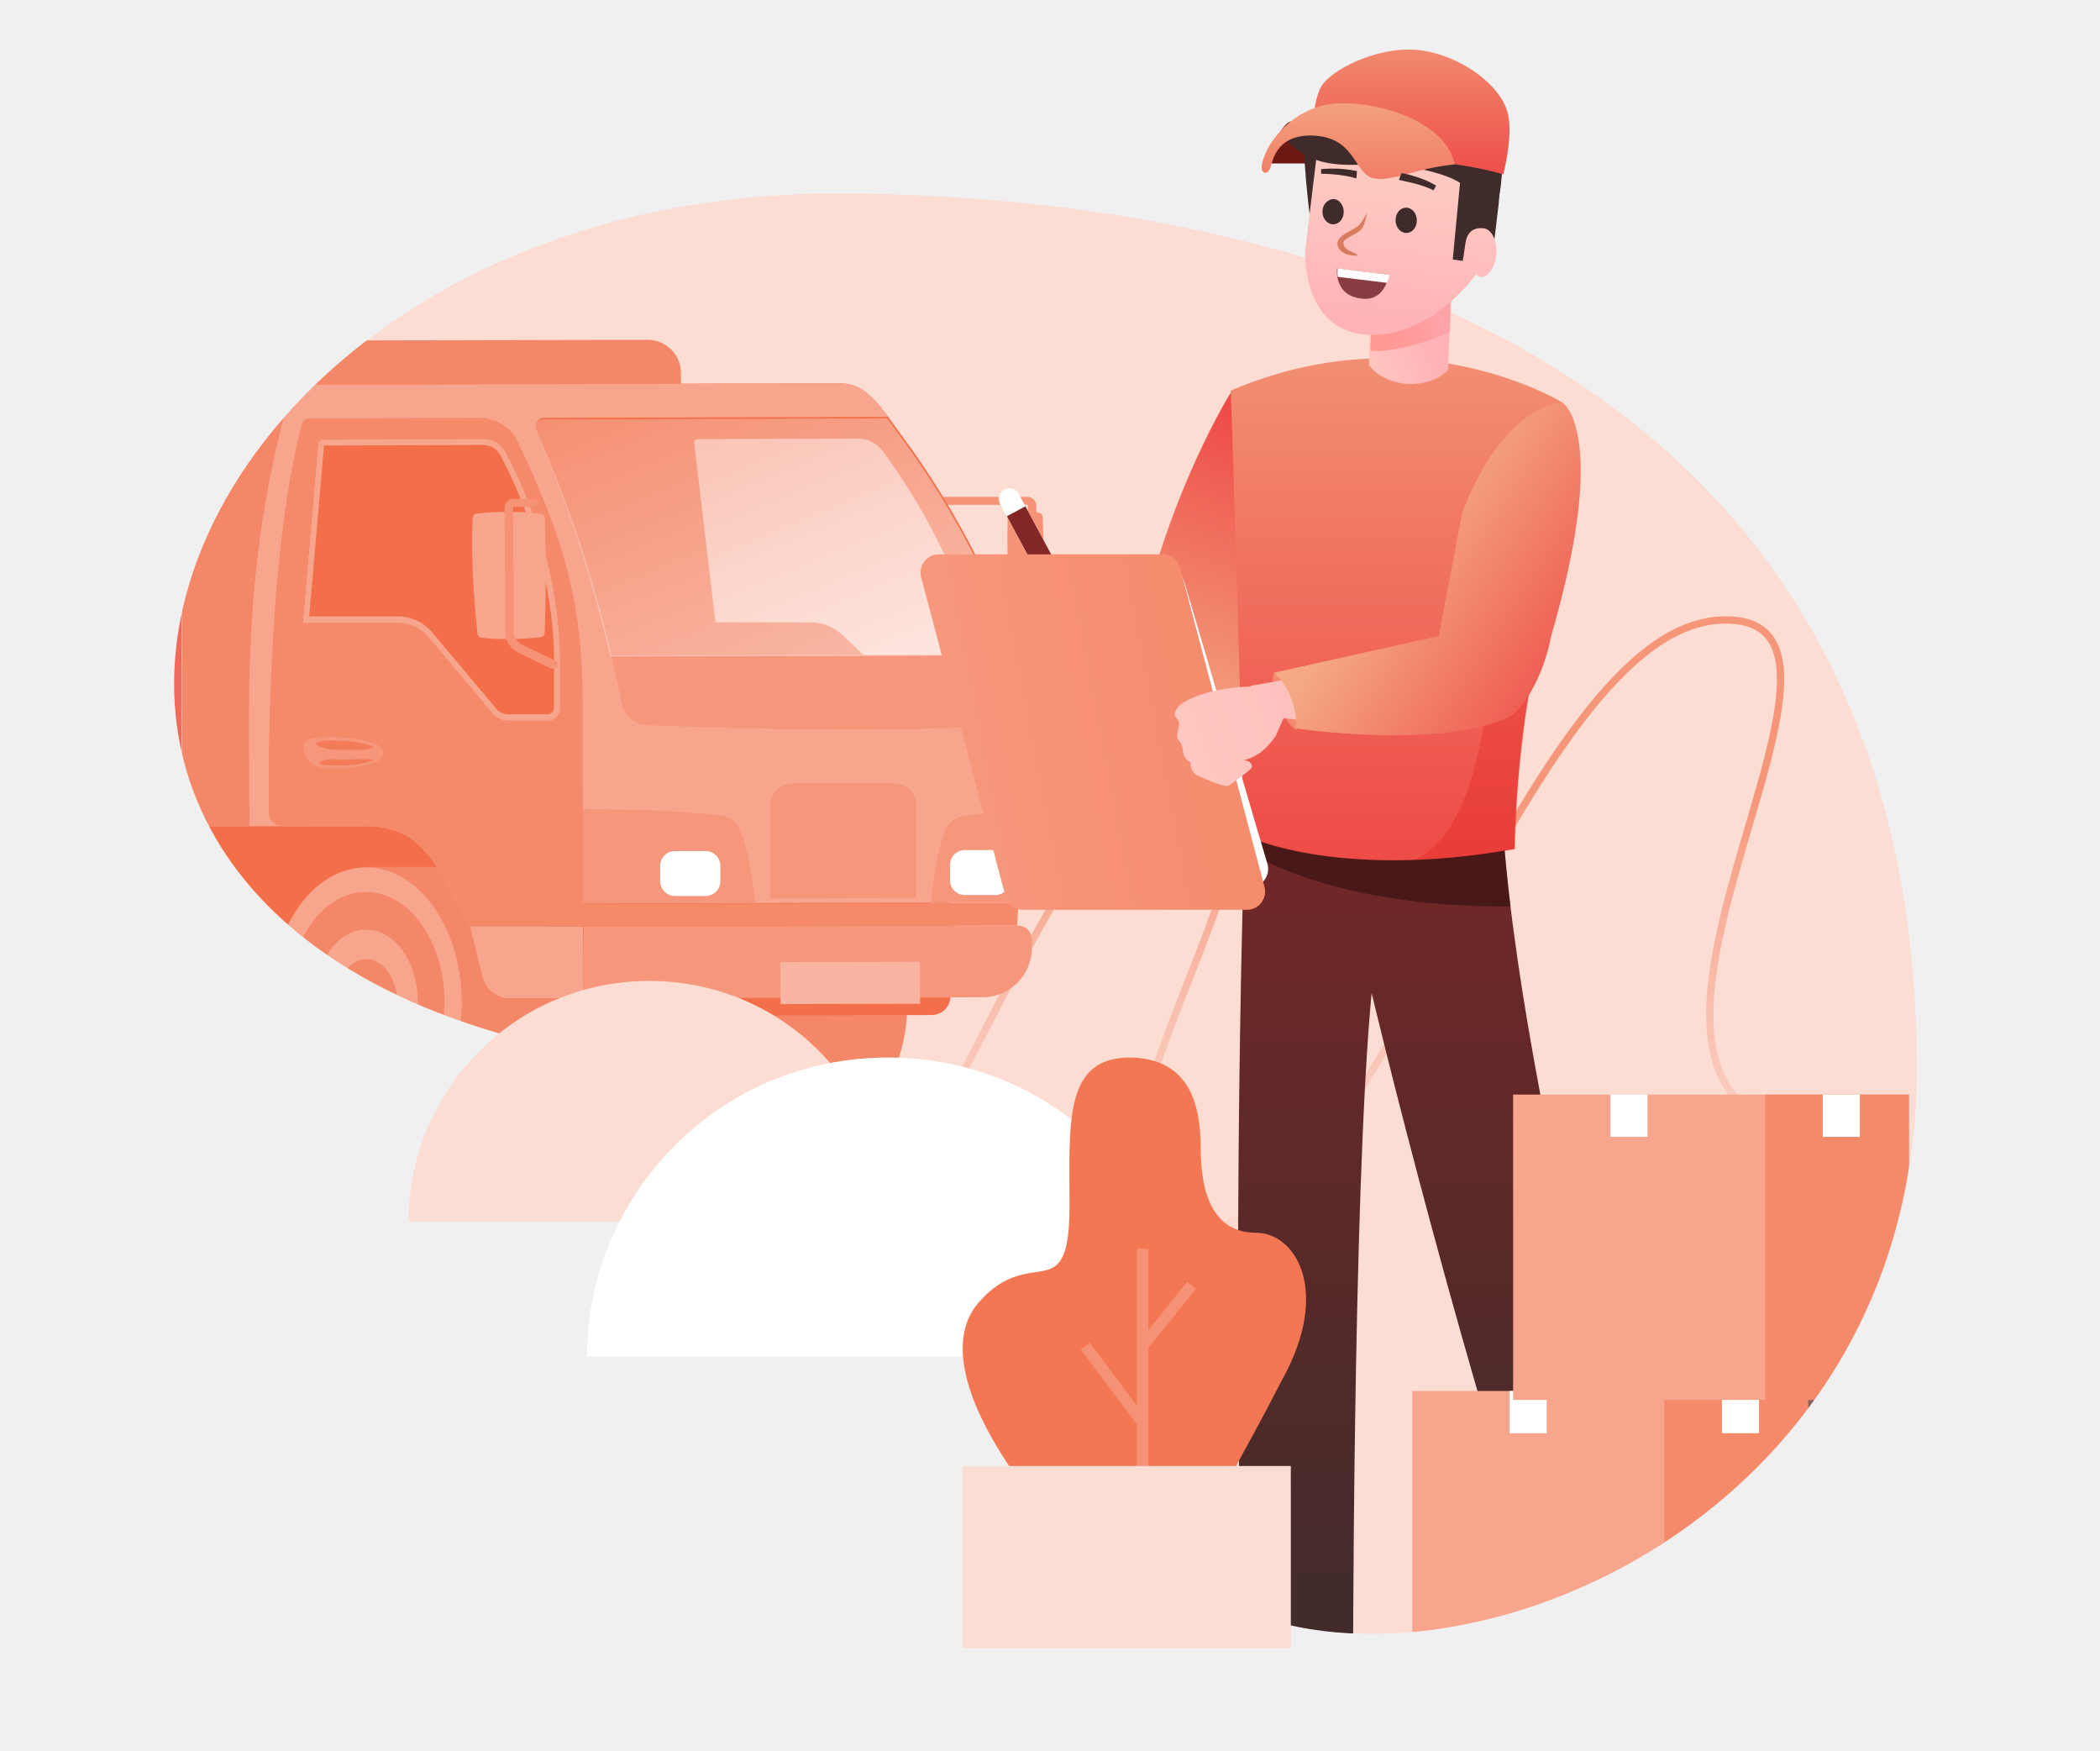
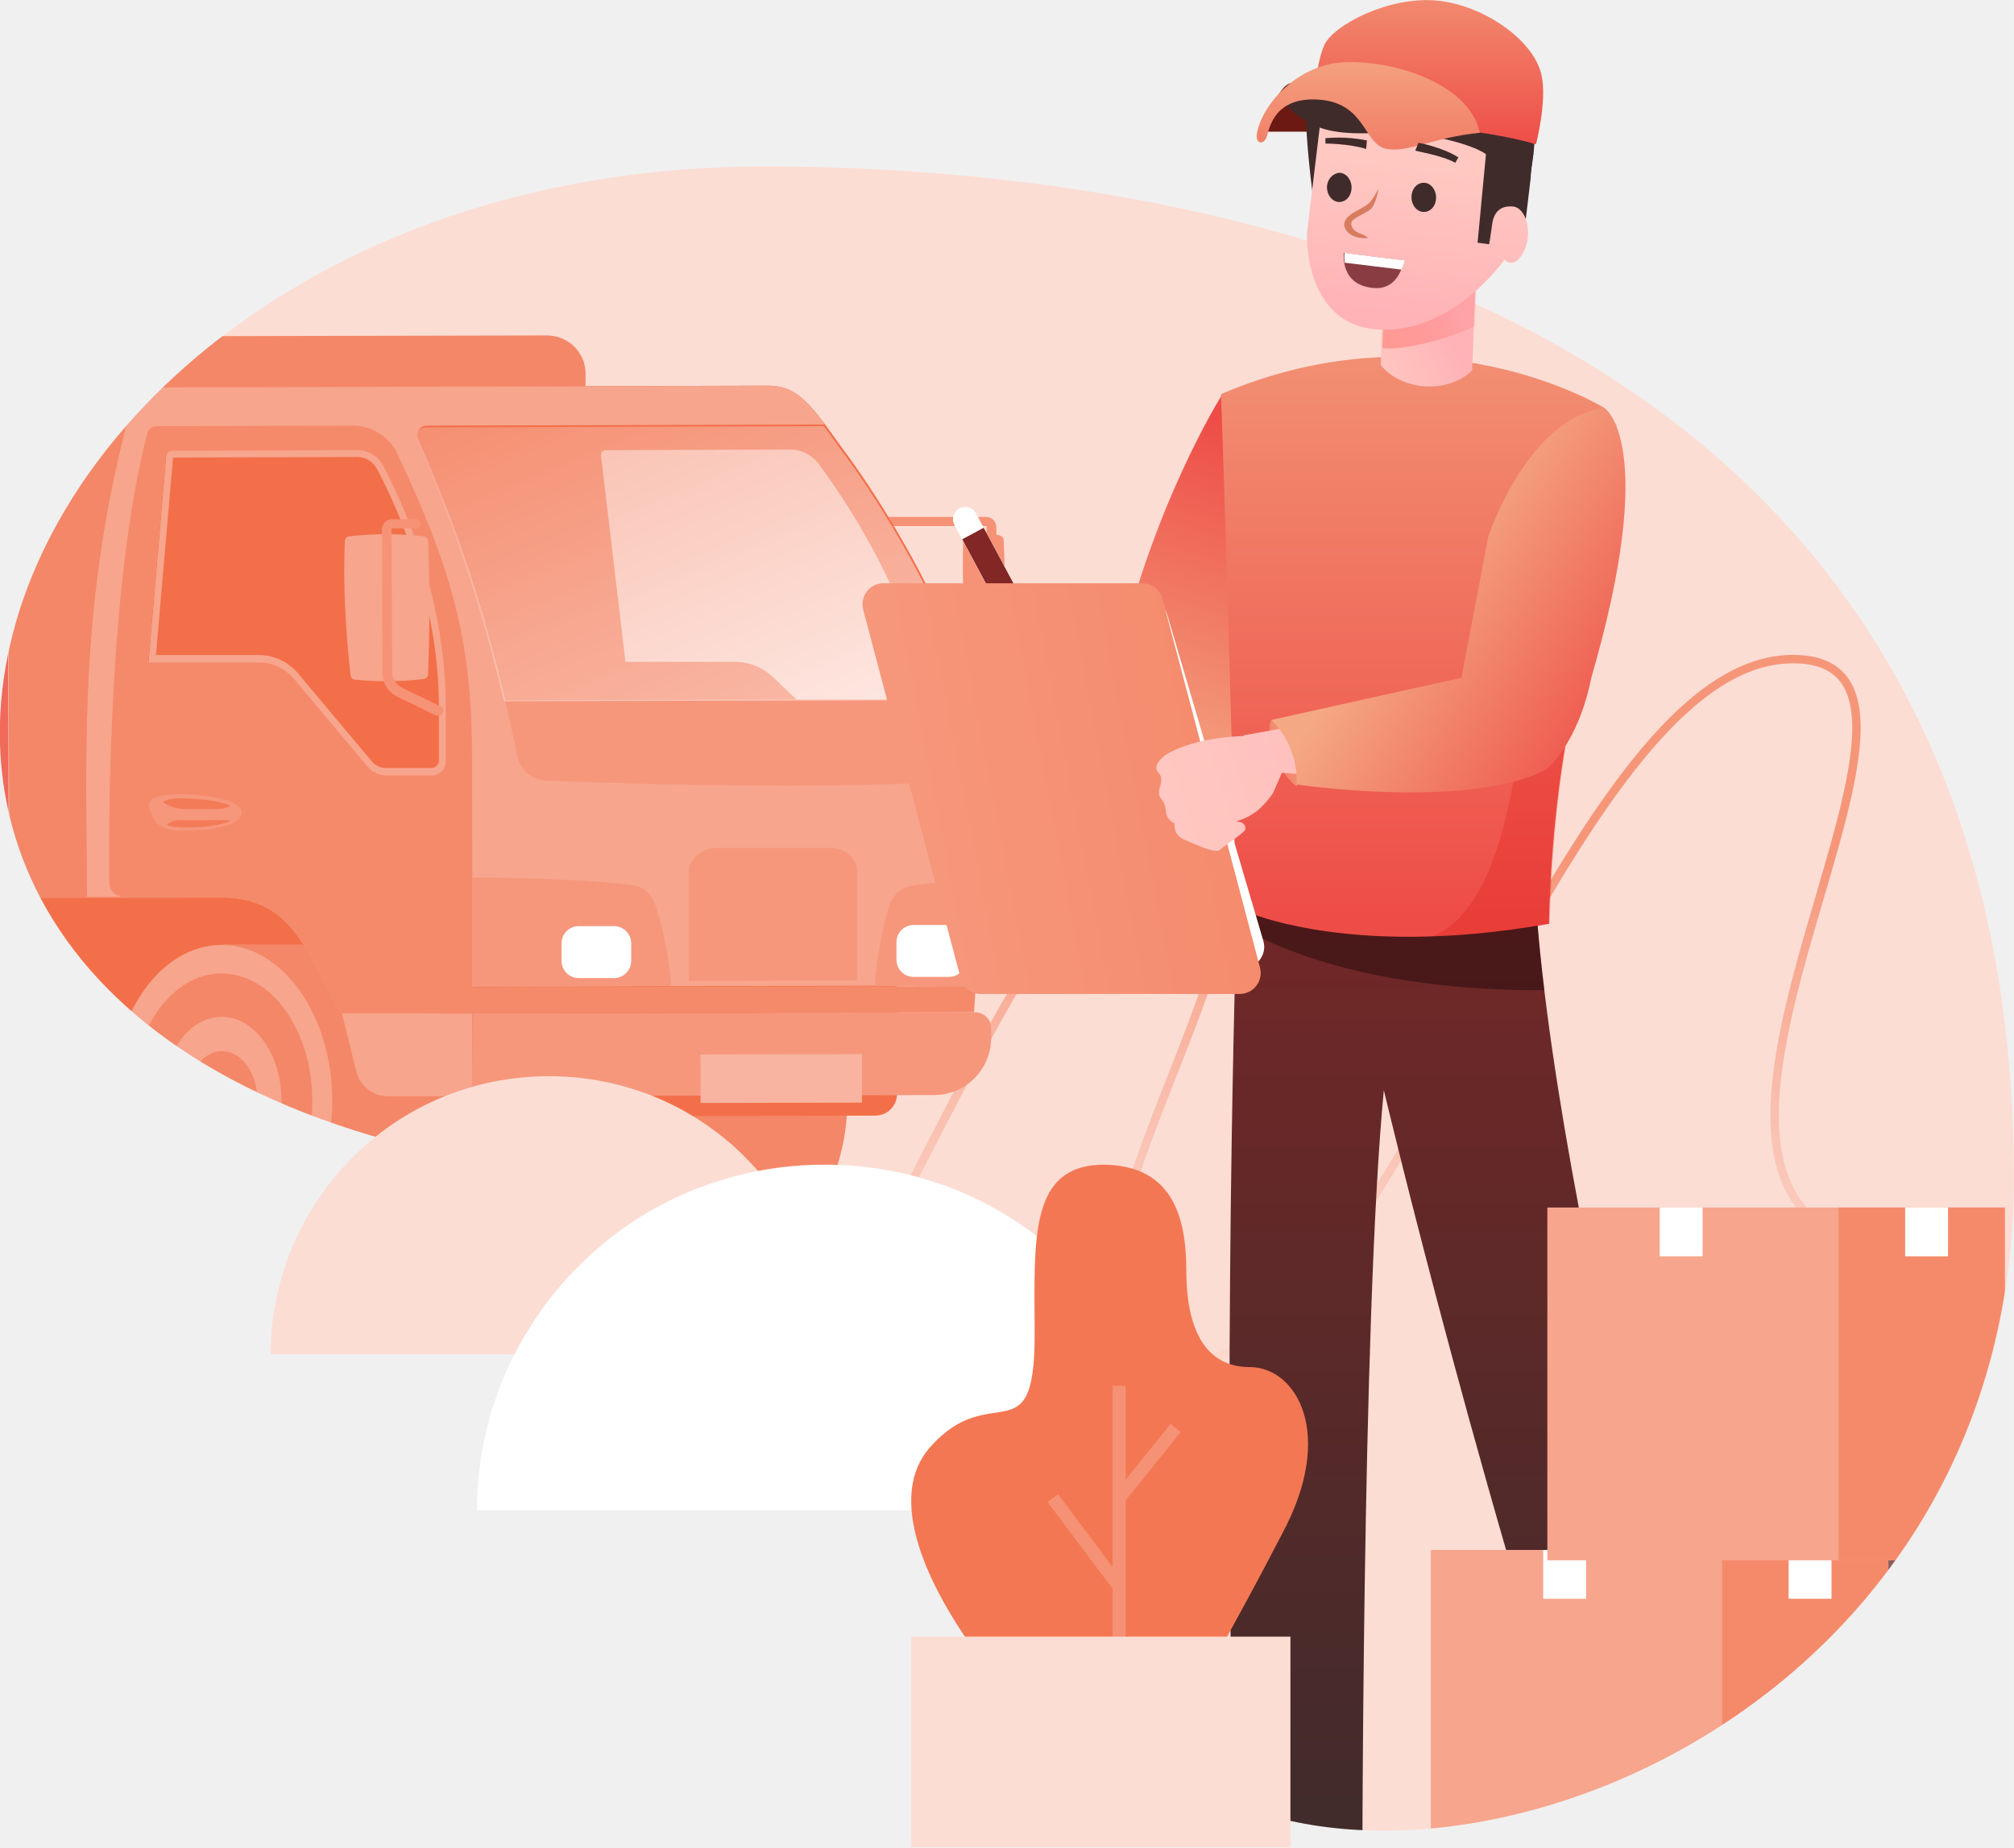
- <svg xmlns="http://www.w3.org/2000/svg" width="576" height="480" fill="none">
+ <svg xmlns="http://www.w3.org/2000/svg" fill="none" viewBox="47.8 13.57 477.98 438.43">
  <path d="M333.969 438.279c59.697 33.024 191.8-18.315 191.799-145.058-.001-205.136-186.963-240.15-296.562-240.15-196.542 0-268.717 222.068-35.458 240.15 207.915 16.117 12.772 74.551 140.221 145.058z" fill="#FCDDD4" />
  <mask id="a" style="mask-type:alpha" maskUnits="userSpaceOnUse" x="47" y="53" width="479" height="396">
    <path d="M333.916 438.279c59.696 33.024 191.799-18.315 191.798-145.058-.001-205.136-186.963-240.15-296.561-240.15-196.543 0-268.718 222.068-35.459 240.15 207.915 16.117 12.772 74.551 140.222 145.058z" fill="#F6A182" />
  </mask>
  <g mask="url(#a)">
    <path opacity=".7" d="M59 310.876c21.156-27.485 77.192-81.081 132.085-75.584 68.615 6.872-61.754 135.708 0 135.708C252.838 371 282 212.961 326.6 212.961c44.6 0-49.746 116.811 0 123.683 49.746 6.871 90.915-164.911 145.808-166.629C527.3 168.298 415.8 310.876 505 310.876" stroke="url(#paint0_linear)" stroke-width="2" />
    <path d="M341.394 228.524s-3.829 109.641-.365 234.241c0 0 10.394 9.851 30.088 3.284 0 0-.182-138.647 5.106-193.741 0 0 24.8 104.715 56.164 195.383 0 0 20.971 4.013 28.447-7.845 0 0-42.305-146.856-48.505-231.322h-70.935z" fill="url(#paint1_linear)" />
    <path d="M341.395 228.524h70.934c.547 6.385 1.094 13.135 2.006 20.068-42.305.182-64.735-10.581-73.123-15.507 0-3.101.183-4.561.183-4.561z" fill="#402B2B" fill-opacity=".45" style="mix-blend-mode:multiply" />
    <path d="M170.246 274.685c0 20.453 11.779 36.979 26.266 36.979h26.266c14.487 0 26.131-16.661 26.131-36.979 0-20.453-11.779-36.978-26.266-36.978h-26.131c-14.622 0-26.266 16.525-26.266 36.978z" fill="#F48767" />
    <path d="M-37.308 271.57l105.742-.27-12.186-7.18-80.016.136-13.54 7.314z" fill="#402B2B" />
    <path d="M-137.092 211.295l.136 67.861 85.838-.136 27.35-14.764 80.016-.135L80.89 278.75l174.655-.407a5.143 5.143 0 005.145-5.147l-.135-62.714-397.647.813z" fill="#F36F49" />
    <path d="M50.021 226.736l137.017-.271-.271-124.209c0-5.011-4.061-9.075-9.206-9.075l-127.946.27.406 133.285z" fill="#F48767" />
    <path d="M-163.628 227.278l213.514-.406-.271-133.285-204.442.407c-5.01 0-9.071 4.063-9.071 9.211l.27 124.073z" fill="#F06A5B" />
    <path d="M152.917 274.685c0 20.453-11.643 36.979-26.13 36.979h-26.131v-12.462c-9.613 0-17.466-10.972-17.466-24.517s7.718-24.516 17.331-24.516v-12.462h26.13c14.487.136 26.131 16.661 26.266 36.978z" fill="#F48767" />
    <path d="M78.995 274.957c0 16.796 9.613 30.341 21.527 30.205 11.915 0 21.392-13.545 21.392-30.341s-9.612-30.341-21.527-30.205c-11.779 0-21.392 13.545-21.392 30.341z" fill="#F48767" />
    <path d="M100.521 294.867c7.853 0 14.081-8.939 14.081-20.046s-6.364-19.912-14.217-19.912c-7.852 0-14.08 8.94-14.08 20.047 0 11.107 6.363 19.911 14.216 19.911zm0-31.831c4.603 0 8.394 5.283 8.394 11.785 0 6.501-3.791 11.919-8.394 11.919s-8.395-5.282-8.395-11.784c0-6.637 3.656-11.92 8.395-11.92z" fill="#F7A58D" />
    <path d="M100.521 311.799c14.487 0 26.131-16.66 26.131-36.978s-11.779-36.978-26.266-36.978c-14.487 0-26.131 16.66-26.131 36.978s11.914 37.113 26.266 36.978zm-.135-67.184c11.914 0 21.527 13.545 21.527 30.206 0 16.796-9.477 30.341-21.392 30.341s-21.527-13.545-21.527-30.206c0-16.796 9.612-30.341 21.392-30.341z" fill="#F7A58D" />
    <path d="M96.866 274.821c0-2.845 1.625-5.012 3.52-5.012 1.896 0 3.521 2.303 3.656 5.012 0 2.844-1.625 5.012-3.52 5.012-2.031.135-3.656-2.168-3.656-5.012z" fill="#5B2929" />
    <path d="M277.749 173.504c0 .542.406.948.812 1.084 1.083.27 5.145.27 6.363-.136.542-.135 1.083-.542 1.083-1.219.407-10.836.407-21.401 0-31.425 0-.677-.541-1.083-1.083-1.219-1.354-.406-6.092-.677-7.582-.135-.541.135-.947.677-.947 1.219a231.975 231.975 0 001.354 31.831z" fill="#F69276" />
    <path d="M271.116 183.121c.135 0 .27 0 .541-.136l9.207-4.605a6.32 6.32 0 003.52-5.689l-.135-33.998a2.428 2.428 0 00-2.437-2.439h-25.319c-.677 0-1.083.542-1.083 1.084 0 .677.542 1.084 1.083 1.084h25.319c.135 0 .135.135.135.135l.135 33.998c0 1.626-.947 2.98-2.301 3.658l-9.207 4.605c-.542.271-.812.948-.542 1.49.271.677.677.813 1.084.813z" fill="#F69276" />
    <path d="M68.434 226.465h30.463c16.112 0 19.903 7.991 29.786 27.632l31.276-.136v-6.23l119.416-.271c.541-9.888 1.624-29.935 1.624-48.898v-1.897c0-5.418-.947-11.377-2.572-17.337-6.364-23.298-22.475-48.086-29.109-57.161-2.167-2.98-4.062-5.553-5.687-7.856-4.603-6.095-7.717-9.211-13.539-9.211l-144.734.407c-2.979 0-5.687 2.032-6.499 4.876-12.456 45.783-10.56 80.593-10.425 116.082zm121.988-104.84c-.135-.677.406-1.219 1.083-1.219l44.003-.135c2.572 0 5.145 1.354 6.769 3.657 17.195 23.433 24.1 44.834 26.672 57.161l2.708 13.003c.406 1.896-.812 3.386-2.708 3.386h-10.695c-1.761 0-3.656-.813-5.01-2.167l-21.934-20.995c-2.437-2.303-5.686-3.657-8.8-3.657h-26.266l-5.822-49.034z" fill="#F36F49" />
    <path d="M167.675 179.735c.948 4.334 2.031 8.804 2.978 13.545.677 3.251 3.521 5.553 6.77 5.689 42.784 1.49 78.257 1.625 103.575-.271v-1.896c0-5.419-.948-11.378-2.572-17.338l-110.751.271z" fill="#F6977C" />
    <path d="M88.606 120.542l44.002-.135c2.573 0 4.874 1.354 6.093 3.657 12.321 23.433 14.893 44.834 14.893 57.16v13.004a3.352 3.352 0 01-3.385 3.386h-10.696c-1.76 0-3.52-.813-4.603-2.167l-17.601-20.995c-2.031-2.303-4.874-3.793-7.988-3.657H83.055l4.197-49.034c0-.677.541-1.219 1.354-1.219z" fill="#F36F49" />
    <path d="M68.434 226.465h30.463c16.112 0 19.903 7.991 29.786 27.632l31.276-.136v-6.23l119.416-.271c.541-9.888 1.624-29.935 1.624-48.898-25.318 1.896-60.926 1.896-103.575.271-3.249-.136-6.092-2.438-6.769-5.689-.948-4.741-2.031-9.346-2.979-13.545-5.822-24.788-12.185-42.532-20.579-61.766-.677-1.49.406-3.251 2.03-3.251l94.504-.271c-4.603-6.095-7.717-9.211-13.539-9.211l-144.734.407c-2.979 0-5.687 2.032-6.499 4.876-12.456 45.783-10.56 80.593-10.425 116.082zm14.487-55.671l4.197-49.033c0-.677.677-1.219 1.354-1.219l44.002-.136c2.573 0 4.874 1.355 6.093 3.658 12.321 23.433 14.893 44.834 14.893 57.16v13.003a3.353 3.353 0 01-3.385 3.387h-10.696c-1.76 0-3.52-.813-4.603-2.168l-17.601-20.995c-2.031-2.302-4.874-3.792-7.988-3.657H82.921z" fill="#F7A58D" />
    <path d="M73.713 222.943c0 2.032 1.625 3.522 3.656 3.522h21.527c16.112 0 19.903 7.992 29.786 27.632l31.276-.135v-6.231l-.135-54.858c0-27.226-4.874-44.428-17.737-71.654-1.895-4.063-6.092-6.637-10.56-6.637l-46.575.136c-1.083 0-1.896.677-2.166 1.625-9.207 34.947-9.207 91.836-9.072 106.6zm9.207-52.148l4.197-49.034c0-.677.677-1.219 1.354-1.219l44.002-.135c2.573 0 4.875 1.354 6.093 3.657 12.321 23.433 14.893 44.834 14.893 57.16v13.004a3.352 3.352 0 01-3.385 3.386h-10.696c-1.76 0-3.52-.813-4.603-2.167l-17.601-20.995c-2.031-2.303-4.874-3.793-7.988-3.657H82.92z" fill="#F58A6B" />
    <path d="M88.877 122.167l43.731-.135c1.896 0 3.656 1.084 4.604 2.709 12.726 24.246 14.757 45.783 14.757 56.348v13.003c0 .948-.812 1.761-1.76 1.761h-10.696c-1.354 0-2.572-.542-3.385-1.49l-17.601-20.995a12.244 12.244 0 00-9.342-4.334h-24.37l4.062-46.867zm-.271-1.625c-.677 0-1.354.542-1.354 1.219l-4.197 49.034h26.266c3.114 0 5.957 1.354 7.988 3.657l17.601 20.995c1.083 1.354 2.843 2.167 4.603 2.167h10.696a3.352 3.352 0 003.385-3.386v-13.004c0-12.326-2.572-33.727-14.893-57.16-1.219-2.303-3.52-3.657-6.093-3.657l-44.002.135z" fill="#F7A58D" />
    <path d="M159.824 221.859v25.872l47.252-.136c-.541-6.772-1.76-13.274-3.791-19.369-.812-2.438-2.843-4.199-5.416-4.606-10.425-1.219-23.693-1.761-38.045-1.761zm95.587 25.736h23.423c.406-5.689.812-14.899 1.218-25.329-5.686.271-10.966.812-15.705 1.49-2.572.406-4.603 2.167-5.416 4.605-1.895 5.96-2.978 12.462-3.52 19.234zm-95.452 26.143l109.532-.271c7.447 0 13.539-6.096 13.539-13.546v-2.302c0-2.167-1.76-3.793-3.791-3.793l-119.145.271-.135 19.641z" fill="#F6977C" />
    <path d="M139.785 273.738h20.174v-19.641h-31.005l3.385 13.681c.812 3.521 3.926 5.96 7.446 5.96z" fill="#F7A58D" />
    <path d="M91.585 202.084c4.604.136 13.54 1.084 13.54 4.335 0 3.25-7.853 4.334-14.217 4.334-6.363 0-7.04-3.522-7.582-5.012-.406-1.49-.812-3.792 8.26-3.657z" fill="#F6977C" />
    <path d="M91.992 205.606c-2.167 0-4.468-.678-5.552-1.761.813-.407 2.031-.813 3.927-.813 3.52 0 9.206.406 12.185 1.761-.406.271-1.489.813-3.25.813h-7.31zm9.071 2.573c.813 0 1.219.136 1.354.271-2.437 1.084-6.905 1.49-9.071 1.49-3.114 0-5.28 0-5.957-.677.541-.406 1.76-1.084 2.978-1.084 1.625.136 9.613 0 10.696 0z" fill="#F47B58" />
    <path d="M159.959 247.866v6.231l119.01-.271s.135-2.303.406-6.231l-119.416.271z" fill="#F58A6B" />
    <path d="M211.273 220.505v25.871l39.941-.136v-25.871c0-3.115-2.843-5.553-6.363-5.553h-27.35c-3.384.135-6.228 2.709-6.228 5.689z" fill="#F16036" opacity=".2" />
    <path d="M264.617 245.428h8.395c2.166 0 4.061-1.761 4.061-4.064v-4.198c0-2.168-1.76-4.064-4.061-4.064h-8.395c-2.166 0-4.061 1.761-4.061 4.064v4.198c0 2.303 1.895 4.064 4.061 4.064zm-79.477.271h8.394c2.166 0 4.062-1.761 4.062-4.063v-4.199c0-2.167-1.76-4.064-4.062-4.064h-8.394c-2.166 0-4.062 1.761-4.062 4.064v4.199c0 2.167 1.76 4.063 4.062 4.063z" fill="#fff" />
    <path d="M130.984 173.775c0 .542.406.948.813 1.084 5.28.541 10.831.541 16.518-.136.677-.135 1.083-.542 1.083-1.219.406-10.836.406-21.401 0-31.425 0-.677-.542-1.083-1.083-1.219-5.822-.677-11.644-.677-17.737 0-.541.136-.948.678-.948 1.219-.406 10.159.136 20.724 1.354 31.696z" fill="#F7A58D" />
    <path d="M151.969 183.392c.406 0 .812-.271.948-.677.27-.542 0-1.219-.542-1.49l-9.207-4.47c-1.354-.677-2.301-2.167-2.301-3.657l-.136-33.999c0-.135.136-.135.136-.135h5.686c.677 0 1.083-.542 1.083-1.084 0-.677-.541-1.083-1.083-1.083h-5.686a2.427 2.427 0 00-2.437 2.438l.135 33.998a6.32 6.32 0 003.52 5.689l9.207 4.47h.677z" fill="#F69276" />
    <path d="M214.065 275.341l38.316-.083-.025-11.513-38.316.083.025 11.513z" fill="#F8B4A0" />
    <path opacity=".6" d="M146.836 118.243c8.394 19.234 14.622 36.978 20.579 61.765l110.751-.271c-6.363-23.297-22.475-48.085-29.109-57.16-2.166-2.98-4.062-5.553-5.687-7.856l-94.503.271c-1.625.135-2.708 1.761-2.031 3.251z" fill="url(#paint2_linear)" />
    <path d="M566.911 381.428H458.482v83.727h108.429v-83.727z" fill="#8C5E5E" />
    <path d="M495.327 381.428h-10.176v11.585h10.176v-11.585z" fill="#A3774A" />
    <path d="M495.806 381.428H387.377v83.727h108.429v-83.727z" fill="#F7A58D" />
    <path d="M495.98 381.428h-39.476v83.727h39.476v-83.727z" fill="#F58A6B" />
    <path d="M482.471 381.428h-10.176v11.585h10.176v-11.585zm-58.251 0h-10.176v11.585h10.176v-11.585z" fill="#fff" />
    <path d="M523.458 300.154H415.029v83.727h108.429v-83.727z" fill="#F7A58D" />
    <path d="M523.633 300.154h-39.477v83.727h39.477v-83.727z" fill="#F58A6B" />
    <path d="M510.124 300.154h-10.177v11.585h10.177v-11.585zm-58.252 0h-10.176v11.585h10.176v-11.585z" fill="#fff" />
  </g>
  <path d="M348.506 44.817h17.505l2.371-10.581s-6.929 4.013-8.571 1.277c-1.641-2.737-1.276-1.642-2.917-1.277-1.641.365-1.641-1.825-3.647-.547-2.189 1.459-5.471 8.391-4.741 11.128z" fill="#6B1912" />
  <path d="M310.012 182.23l17.326-26.191 24.982 7.253c-.967 7.736-17.058 30.892-24.982 41.502l-17.326-22.564z" fill="url(#paint3_linear)" />
  <path d="M312.43 172.754c8.506-38.694 25.228-65.211 25.228-65.211 9.413 2.066 12.865 34.979 12.865 34.979-1.996 11.494-8.053 41.369-12.865 52.393l-25.228-22.161z" fill="url(#paint4_linear)" />
  <path d="M337.564 107.114s.912 20.979 3.647 121.863c0 0 24.8 12.588 74.217 3.831 0 0 .182-30.283 6.929-57.1 0 0 12.582-50.534 6.2-65.311 0 0-40.299-24.993-90.993-3.283z" fill="url(#paint5_linear)" />
  <path d="M375.858 87.119l-.365 13.062s3.1 4.561 10.576 5.108c7.476.365 11.123-3.831 11.123-3.831l.73-19.447c-9.3 4.013-18.417 5.655-22.064 5.108z" fill="url(#paint6_linear)" />
  <path d="M376.587 81.756l-.729 14.412c3.647.547 12.765-1.095 21.882-5.109l.547-9.303h-21.7z" fill="url(#paint7_linear)" style="mix-blend-mode:multiply" />
  <path d="M426.004 138.856s-10.758 24.264-14.588 35.21c-3.829 10.763-3.829 53.634-23.888 61.843 0 0 21.335-1.277 28.082-3.101 0 0 .365-32.29 6.93-57.101 0 0 4.558-26.087 6.382-37.945l-2.918 1.094z" fill="#EE4D47" fill-opacity=".29" style="mix-blend-mode:multiply" />
  <path d="M411.78 50.013c-.364.182-.729 6.02-.729 6.02l-1.459 12.223-6.747 5.29-3.829 1.642s-5.653-2.371-4.924-4.56c.73-2.007 4.377-30.831 5.106-30.831.729 0 6.565 4.196 6.565 4.196l6.017 6.02zm-53.429-10.946c-1.641 0 .912 20.067.912 20.067l2.918-8.027 2.006-9.669-5.836-2.371z" fill="#402B2B" />
  <path d="M361.088 43.08l-3.1 25.723s-1.094 21.71 16.776 22.986c17.871 1.095 30.088-16.6 30.088-16.6s2.189 2.553 4.559-1.825c2.188-4.379.729-10.216-2.37-10.764-3.283-.364-4.742 1.46-5.106 4.196-.365 2.737-.73 4.743-.73 4.743l-2.735-.364 2.006-21.162s-4.194-8.21-8.935-9.852c-4.741-1.641-8.935 4.926-8.935 4.926s-4.377.912-8.571 0-6.929-2.007-6.929-2.007-2.553.73-6.018 0z" fill="url(#paint8_linear)" />
  <path d="M374.035 81.938c6.017.365 6.929-6.567 6.929-6.567s-13.859-1.642-14.223-1.825c0 0-1.094 7.845 7.294 8.392z" fill="#893D43" />
  <path d="M380.417 77.56c.547-1.277.729-2.19.729-2.19s-13.858-1.641-14.223-1.824c0 0-.182.912 0 2.372l13.494 1.642z" fill="#FFFEFF" />
  <path d="M379.868 36.513V17.905c11.124.547 22.612 2.736 28.265 9.668 6.747 8.21 2.917 27.183 2.917 27.183s-8.205-.912-9.664-3.649c-1.459-2.736-15.318-6.567-25.894-6.02-10.576.547-15.682-.547-20.97-5.108-1.094-.912-2.006-2.19-2.736-3.649h28.082v.183z" fill="#402B2B" />
  <path d="M412.328 47.824s-7.841-2.554-20.97-3.65c-22.064-9.303-31.547-7.661-31.547-7.661s.183-7.115 2.188-12.04c2.006-4.926 15.5-11.859 26.806-10.764 11.306 1.095 22.976 9.486 24.8 17.513 1.459 6.203-1.277 16.602-1.277 16.602z" fill="url(#paint9_linear)" />
  <path d="M399.018 45.087c-2.371-11.31-19.33-16.966-31.365-16.784-11.853.183-20.241 10.034-21.517 16.784-.547 2.736 1.641 3.101 2.37.73.547-1.642 1.641-9.487 12.583-8.575 10.941.913 10.394 10.764 15.864 11.676 5.106.912 10.941-2.736 22.065-3.831z" fill="url(#paint10_linear)" />
  <path d="M362.364 47.64v-1.276c.547 0 4.741-.547 9.847.547l-.182 2.007c-4.194-1.277-9.665-1.277-9.665-1.277zm30.817 4.562c-3.283-1.825-9.482-2.737-9.482-2.92l.729-1.823c.182 0 5.835 1.094 9.482 3.466l-.729 1.277z" fill="#402B2B" />
  <path d="M374.947 58.404s-.547 3.832-2.006 4.926c-1.458 1.095-4.011 2.007-4.376 2.92-.365.729.365 2.188 2.006 2.736 1.641.547 1.823 1.094 1.823 1.094s-3.282.365-4.923-1.642c-1.641-2.007.182-3.648 1.823-4.56 1.641-.913 2.371-1.278 3.1-1.825.912-.547 2.553-3.648 2.553-3.648z" fill="#D87C60" />
  <path d="M382.788 60.411c0 1.824 1.276 3.466 2.917 3.466 1.642 0 2.918-1.46 2.918-3.466 0-1.824-1.276-3.466-2.918-3.466-1.641 0-2.917 1.46-2.917 3.466zm-20.059-2.371c0 1.824 1.277 3.466 2.918 3.466 1.641 0 2.917-1.46 2.917-3.466 0-1.825-1.276-3.466-2.917-3.466-1.641.182-2.918 1.641-2.918 3.466z" fill="#402B2B" />
  <path d="M274.316 138.174a2.907 2.907 0 115.128-2.747l9.617 17.945-5.128 2.748-9.617-17.946z" fill="#fff" />
  <path d="M276.172 141.554l5.082-2.724 10.991 20.51-5.082 2.724-10.991-20.51z" fill="#822626" />
  <path d="M350.709 193.706c-2.256-4.513-1.746-8.058-1.209-9.267 2.284 1.343 7.012 4.754 7.656 7.656.645 2.901-.806 6.581-1.612 8.058-.671-.268-2.578-1.934-4.835-6.447z" fill="url(#paint11_linear)" />
  <path d="M253.909 162.229c-.944-3.203 1.457-6.413 4.796-6.413h61.298a5 5 0 014.796 3.587l22.827 77.481c.944 3.203-1.457 6.413-4.796 6.413h-61.298a5 5 0 01-4.796-3.587l-22.827-77.481z" fill="#fff" />
  <path d="M252.66 158.278c-.839-3.172 1.553-6.278 4.834-6.278h61.379a5 5 0 014.834 3.722l23.129 87.481c.839 3.172-1.553 6.278-4.834 6.278h-61.379a5 5 0 01-4.834-3.722l-23.129-87.481z" fill="url(#paint12_linear)" />
  <path fill-rule="evenodd" clip-rule="evenodd" d="M416.341 191.944c13.312-19.338 15.136-77.898 15.136-77.898-12.249 1.593-18.099 13.718-21.857 21.506-1.837 3.807-3.174 6.578-4.514 6.578l-5.641 35.862-56.411 10.073-.139.194c-2.777.072-12.422.616-18.721 4.627 0 0-3.262 2.446-1.387 4.16.897.979.611 2.04.325 3.1-.285 1.06-.571 2.121.326 3.1.756.827.875 1.681.991 2.523.159 1.153.315 2.279 2.107 3.271 0 0-.327 2.61 2.038 3.672l.339.153c2.498 1.125 7.371 3.319 8.305 2.463.351-.322 1.227-.958 2.21-1.672 1.757-1.277 3.855-2.801 3.908-3.219.082-.653-.081-1.795-2.202-1.959 0 0 2.039-.407 4.16-1.874 2.203-1.304 4.569-4.729 4.569-4.729l2.145-4.901c52.266 4.455 64.313-5.03 64.313-5.03z" fill="url(#paint13_linear)" />
  <path d="M401.023 140.863l-5.105 26.818-1.289 6.749-45.129 10.009c2.149 1.88 6.367 7.575 6.044 15.311 13.969 2.015 45.371 4.11 59.232-3.626 2.528-1.971 8.203-9.07 10.682-21.694 16.23-55.823 3.1-64.033 3.1-64.033-18.235 2.372-27.535 30.466-27.535 30.466z" fill="url(#paint14_linear)" />
  <path d="M242.567 320.843a64.816 64.816 0 00-6.529-17.461 39.849 39.849 0 00-1.347-2.292 67.222 67.222 0 00-12.587-15.303c-.606-.607-1.279-1.147-1.952-1.686a65.145 65.145 0 00-17.703-10.517c-.808-.337-1.616-.606-2.424-.876-6.462-2.292-13.462-3.573-20.665-3.708h-2.557c-7.27.135-14.203 1.416-20.665 3.708-.808.27-1.616.607-2.424.876a65.145 65.145 0 00-17.703 10.517c-.673.539-1.346 1.146-1.952 1.686-4.914 4.449-9.222 9.573-12.587 15.303-.472.741-.875 1.55-1.347 2.292a64.816 64.816 0 00-6.529 17.461c-.202.876-.337 1.753-.538 2.629a65.463 65.463 0 00-1.01 11.528h132c0-3.91-.337-7.82-1.01-11.528-.134-.876-.269-1.753-.471-2.629z" fill="#FCDDD4" />
  <path d="M324.154 354.411a80.236 80.236 0 00-8.162-21.694 50.809 50.809 0 00-1.683-2.848c-4.291-7.119-9.592-13.485-15.734-19.013-.757-.754-1.599-1.424-2.44-2.094a81.513 81.513 0 00-22.129-13.066c-1.01-.419-2.019-.754-3.029-1.089-8.078-2.848-16.828-4.439-25.831-4.607h-3.198c-9.087.168-17.753 1.759-25.831 4.607-1.01.335-2.019.754-3.029 1.089a81.513 81.513 0 00-22.129 13.066c-.841.67-1.683 1.424-2.44 2.094-6.142 5.528-11.527 11.894-15.734 19.013-.589.922-1.094 1.927-1.683 2.848a80.236 80.236 0 00-8.162 21.694c-.252 1.088-.421 2.177-.673 3.266A81.003 81.003 0 00161.005 372h165c0-4.858-.421-9.716-1.262-14.323-.169-1.089-.337-2.178-.589-3.266z" fill="#fff" />
  <path d="M344.426 338.029c-10.969 0-15.083-9.602-15.083-22.976 0-13.375-3.771-24.349-18.51-25.035-19.196-.685-17.482 17.833-17.482 40.467 0 28.806-10.284 10.288-24.681 26.406-12.34 13.717 3.428 38.066 8.227 45.267h62.044c2.057-3.772 7.198-13.031 13.026-24.348 13.026-24.006 3.428-39.781-7.541-39.781z" fill="#F37753" />
  <path opacity=".2" fill-rule="evenodd" clip-rule="evenodd" d="M314.946 342.487h-3.085v43.008l-12.959-17.286-2.468 1.852 15.427 20.578v11.519h3.085v-32.494l13.072-16.22-2.401-1.938-10.671 13.241v-22.26z" fill="#fff" />
  <path fill="#FCDDD4" d="M264.053 402h90v50h-90z" />
  <defs>
    <linearGradient id="paint0_linear" x1="282" y1="217.584" x2="282" y2="415.302" gradientUnits="userSpaceOnUse">
      <stop stop-color="#F37753" />
      <stop offset="1" stop-color="#fff" stop-opacity="0" />
    </linearGradient>
    <linearGradient id="paint1_linear" x1="400.206" y1="160.694" x2="400.206" y2="468.345" gradientUnits="userSpaceOnUse">
      <stop stop-color="#822626" />
      <stop offset=".943" stop-color="#402B2B" />
    </linearGradient>
    <linearGradient id="paint2_linear" x1="198.5" y1="94" x2="251.5" y2="221" gradientUnits="userSpaceOnUse">
      <stop stop-color="#F7A58D" />
      <stop offset=".926" stop-color="#fff" />
    </linearGradient>
    <linearGradient id="paint3_linear" x1="329.852" y1="156.039" x2="329.852" y2="204.011" gradientUnits="userSpaceOnUse">
      <stop stop-color="#FFB3B6" />
      <stop offset="1" stop-color="#FFC8C1" />
    </linearGradient>
    <linearGradient id="paint4_linear" x1="319.28" y1="201.765" x2="346.679" y2="116.342" gradientUnits="userSpaceOnUse">
      <stop stop-color="#F4A984" />
      <stop offset="1" stop-color="#EE4D47" />
    </linearGradient>
    <linearGradient id="paint5_linear" x1="383.964" y1="45.829" x2="383.964" y2="231.179" gradientUnits="userSpaceOnUse">
      <stop stop-color="#F4A984" />
      <stop offset="1" stop-color="#EE4D47" />
    </linearGradient>
    <linearGradient id="paint6_linear" x1="394.18" y1="99.24" x2="375.727" y2="107.199" gradientUnits="userSpaceOnUse">
      <stop stop-color="#FFB3B6" />
      <stop offset="1" stop-color="#FFC8C1" />
    </linearGradient>
    <linearGradient id="paint7_linear" x1="394.545" y1="90.087" x2="375.988" y2="97.946" gradientUnits="userSpaceOnUse">
      <stop stop-color="#FFB3B6" stop-opacity=".31" />
      <stop offset="1" stop-color="#FFC8C1" />
    </linearGradient>
    <linearGradient id="paint8_linear" x1="355.612" y1="85.543" x2="359.559" y2="50.273" gradientUnits="userSpaceOnUse">
      <stop stop-color="#FFB3B6" />
      <stop offset="1" stop-color="#FFC8C1" />
    </linearGradient>
    <linearGradient id="paint9_linear" x1="386.922" y1="-4.788" x2="386.922" y2="48.255" gradientUnits="userSpaceOnUse">
      <stop stop-color="#F4A984" />
      <stop offset="1" stop-color="#EE4D47" />
    </linearGradient>
    <linearGradient id="paint10_linear" x1="388.309" y1="23.047" x2="388.309" y2="78.191" gradientUnits="userSpaceOnUse">
      <stop stop-color="#F4A984" />
      <stop offset="1" stop-color="#EE4D47" />
    </linearGradient>
    <linearGradient id="paint11_linear" x1="356.753" y1="185.245" x2="337.977" y2="192.679" gradientUnits="userSpaceOnUse">
      <stop stop-color="#F4A984" />
      <stop offset="1" stop-color="#EE4D47" />
    </linearGradient>
    <linearGradient id="paint12_linear" x1="348" y1="201" x2="170" y2="235" gradientUnits="userSpaceOnUse">
      <stop stop-color="#F58A6B" />
      <stop offset="1" stop-color="#F7A58D" />
    </linearGradient>
    <linearGradient id="paint13_linear" x1="413.518" y1="164.845" x2="318.985" y2="196.356" gradientUnits="userSpaceOnUse">
      <stop stop-color="#FFB3B6" />
      <stop offset="1" stop-color="#FFC8C1" />
    </linearGradient>
    <linearGradient id="paint14_linear" x1="380.929" y1="151.398" x2="436.004" y2="188.557" gradientUnits="userSpaceOnUse">
      <stop stop-color="#F4A984" />
      <stop offset="1" stop-color="#EE4D47" />
    </linearGradient>
  </defs>
</svg>
